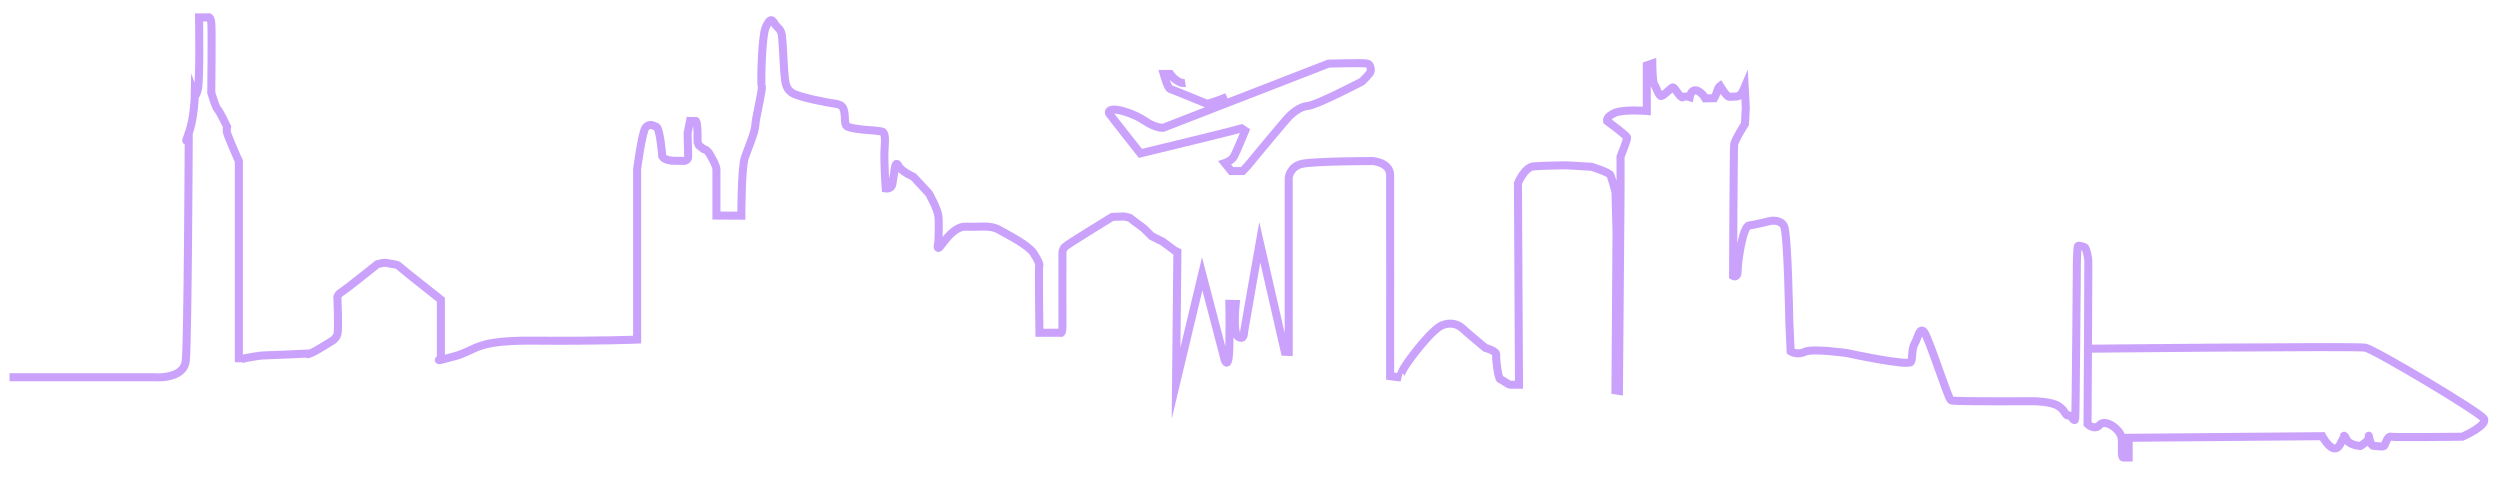
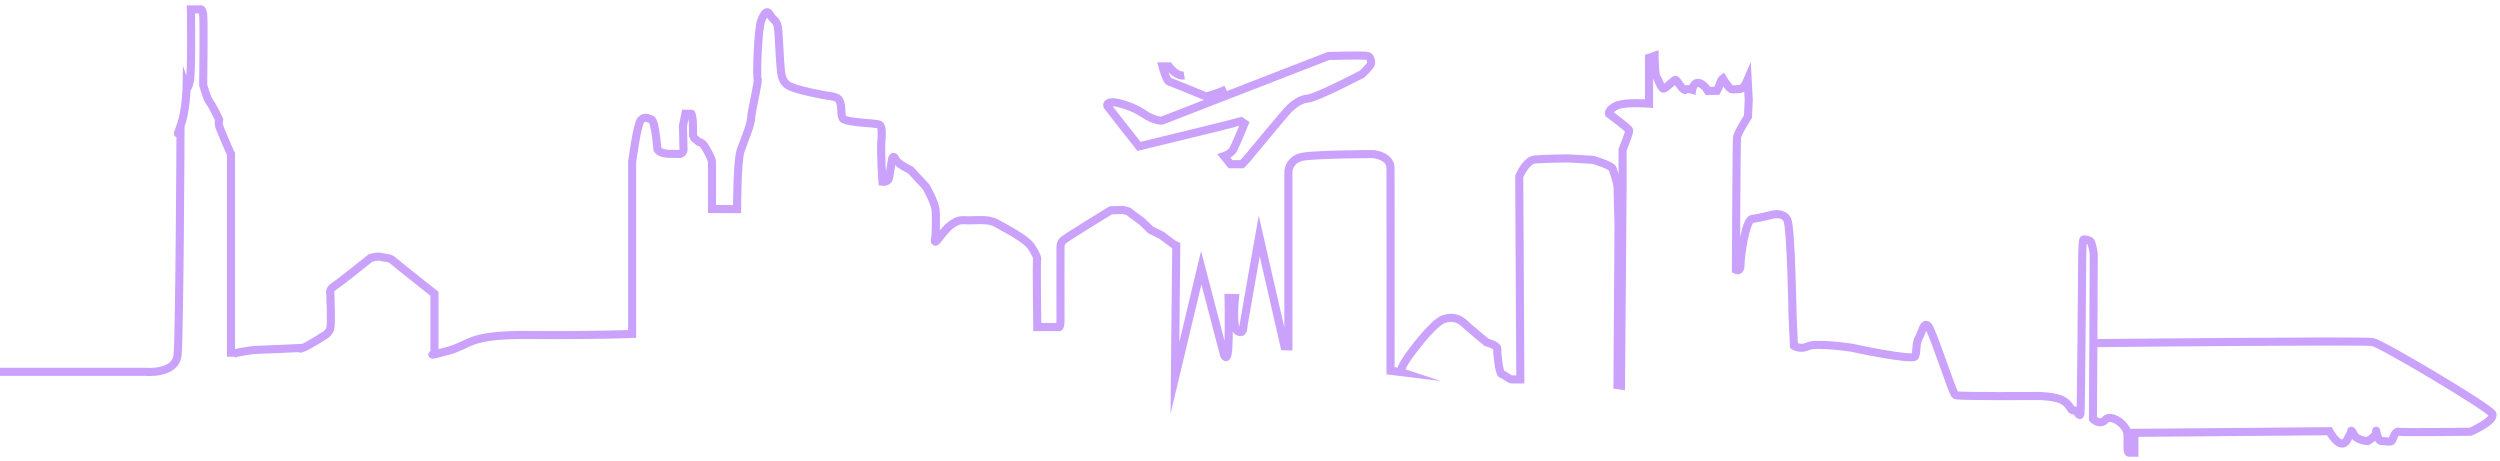
- <svg xmlns="http://www.w3.org/2000/svg" version="1.1" id="Layer_1" x="0px" y="0px" viewBox="0 0 1866.2 357" style="enable-background:new 0 0 1866.2 357;" xml:space="preserve">
+ <svg xmlns="http://www.w3.org/2000/svg" version="1.1" id="Layer_1" x="0px" y="0px" viewBox="0 0 1852.9 341" style="enable-background:new 0 0 1852.9 341;" xml:space="preserve">
  <style type="text/css">
	.st0{fill:none;stroke:#CAA2FC;stroke-width:6;stroke-miterlimit:10;}
</style>
-   <path class="st0" d="M7.1,281.6h108.1c0,0,22,2,23.5-12.4c1.5-14.3,2.2-167.7,2.2-167.7s-4.2,9.2,0-2.2c4.2-11.3,4.5-28.4,4.5-28.4  s0.8,2.2,2.4-4.8c1.5-7.1,0.8-53.1,0.8-53.1h6.4c0,0,2-1.5,2.7,3.8c0.6,5.5,0,52.3,0,52.3s2.9,10.4,4.8,12.6c2,2.3,7,12.9,7,12.9  s-0.6,2.4,0,4.7c0.6,2.3,7.4,17.9,7.4,17.9l1.4,3v150.2c0,0,0-2.3,6.1-3.3c6.1-1,9.8-1.8,13-1.8s32.6-1.4,32.6-1.4s-1.8,1.4,2.4-0.4  c4.2-1.8,16.1-9.4,16.1-9.4s2.4-1.5,3.4-4.7c1-3.1,0-26.2,0-26.2s-1.1-2.6,3.1-5.2c4.2-2.7,26.6-20.7,26.6-20.7s5.2-1.8,8.2-0.8  c3.1,0.8,6.5,0.6,8.3,2.4c1.8,1.8,31,24.8,31,24.8V268c0,0-7.4,2.9,10.1-2c17.6-4.8,14.6-12.2,60.6-11.7c46,0.4,75.8-0.8,75.8-0.8  V126.3c0,0,3.7-28.5,6.5-31.3c2.9-2.9,4.8-1.5,7.8-0.4c2.9,1.2,4.5,22.3,4.5,22.3c2,3,8.1,3.1,8.1,3.1l8.6,0.1c0,0,2.6-0.6,2.6-3.1  c0-2.4-0.4-14.5-0.4-17.2c0-0.3,0-0.6,0-0.6l1.8-8.9l4.2,0.1c0,0,0.1-1.1,0.8,1.7c0.6,2.9,0.6,8.3,0.6,8.3v5.7l1,2.4l3.4,2.7  c0,0,2.6,0.1,4.8,4.1c2.3,4,4.9,8.5,4.9,11.3c0,2.8,0,34.3,0,34.3l18.6,0.1c0,0,0-35.6,2.6-43.3c2.6-7.6,7.5-18.7,7.8-23.9  c0.1-5.2,5.9-28.2,4.8-29.5c-0.8-1.2,0.1-37.8,2.9-43.7c2.7-5.9,4.2-7.2,6.4-3.5c2,3.7,4.8,3.8,5.7,8.9c0.8,5.1,1.5,25.5,2,29.4  c0.6,3.8,0,10.1,5.5,13.8c5.5,3.7,29.5,7.8,29.5,7.8s6.3,0.4,8.1,2.6c2,2.2,2,8.9,2,8.9s-0.1,3.4,1,5.3c1.1,2,14.1,3.1,14.1,3.1  s13,0.8,13.4,1.7c0.3,0.8,2,0.6,1.2,11.1c-0.8,10.6,0.8,31,0.8,31s4.2,0.6,4.9-3.1s2-12.9,2-12.9s0.8-4.8,2.7-0.8  c1.8,4,11.1,8.1,11.1,8.1l11.5,12.4c0,0,6.7,11.7,7.1,17.1c0.6,5.2,0,19.4,0,19.4s-1.4,5.1,0.3,4.1c1.7-0.8,10.2-16.3,20.2-15.8  c10.1,0.5,18-1.5,24.7,2.3c6.7,3.8,21.7,11.3,25.7,17.3s4.8,9,4.4,9.2c-0.6,0.1,0.1,50.4,0.1,50.4h16.4c0,0,0.8-0.6,0.8-4.8  c-0.1-4.2,0-54.5,0-54.5s-0.1-3,1.8-4.8c2-2,35.4-22.4,35.4-22.4l8.9-0.3c0,0,4.4,0.8,4.9,1.5c0.6,0.7,7.8,5.9,8.9,6.7  c1.1,0.8,6.7,6.5,6.7,6.5l8.3,4.1l8.5,6.4l2.4,1.2l-1,98.1l19.5-81.7l16.9,64.6c0,0,3.1,8.1,3.4-10.8c0.3-18.8,0-31.4,0-31.4  l4.7,0.1c0,0-2.4,22.3,2,24.6c4.4,2.4,4.1-2.2,4.4-4.5c0.3-2.4,11.6-66.1,11.6-66.1l18.7,81.7l2.9,0.1v-51.6v-78.4  c0,0,0.7-8.6,10.4-10.5s52.4-2,52.4-2s12.6,1,12.9,10.2c0.1,9.2,0,150.4,0,150.4l8.2,1c0,0-2.4-0.8,4.8-11.2  c7.4-10.4,19.7-25.5,26.1-27.9c6.4-2.4,11.3-0.7,14.9,2.4c3.5,3.3,17.1,14.6,17.1,14.6s8.5,2.2,8.1,5.1c-0.4,2.9,1.4,18,3.1,18.4  c1.7,0.4,6,4,7.4,4s6.5,0,6.5,0l-0.8-150.4c0,0,4.8-11.9,11.6-12.6c6.7-0.6,24.7-0.8,24.7-0.8l18.6,1.1c0,0,13.8,4.2,14.3,6.5  c0.6,2.3,3.7,10.4,3.7,14.2c0,3.8,0.7,27.7,0.7,27.7l-0.8,118.5l2.6,0.4l1.2-147.1v-27.7c0,0,5.1-12.7,4.9-14.3  c-0.1-1.5-15-12.4-15-12.4s-0.8-3.1,5.7-6c6.5-2.9,24-1.5,24-1.5V48.8l4.1-1.4c0,0,0.1,14.2,1.5,15.7c1.2,1.5,3.4,8.8,5.2,8.6  c1.8-0.1,7.8-6.8,8.9-6.5c1.2,0.3,5.7,8.6,7.2,7.4c1.5-1.2,5.1-0.1,5.1-0.1s0.8-4.7,3.8-5.1c2.9-0.4,6.4,3.8,6.4,3.8l1.4,2.2  l6.7-0.1c0,0,1.8-3.3,2.4-5.7c0.6-2.4,2-3.4,2-3.4s4.9,8.3,7.1,8.1c2.2-0.1,5.5-0.3,5.5-0.3s0.8,0.1,2.4-1.2  c1.5-1.2,3.4-5.7,3.4-5.7l0.8,15l-0.6,12.4c0,0-7.8,12.2-8.1,15.4c-0.4,3.3-0.8,98.1-0.8,98.1s3.5,2,3.4-3.7  c-0.1-5.7,3.7-33.5,8.6-34c4.9-0.6,15.4-3.3,15.4-3.3s7.8-1.7,10.6,3.7c2.9,5.3,4,71.8,4,71.8l1,21.8c0,0,4.8,3.1,10.6,0.3  c5.9-2.7,31.6,1,31.6,1s46,10,47.6,6.5c1.5-3.4,0.3-9.4,2.7-13.5c2.4-4.1,3.5-12.2,6.8-9.2c3.3,2.9,18.2,50.4,20.4,51.5  c2.3,1,61.8,0.6,61.8,0.6s12.6,0.1,18.2,3.5s5.2,7.6,7.6,7.1c2.4-0.6,4.7,6.4,5.1,2.2c0.4-4.1,1.2-109.1,1.2-109.1  s-0.1-19.8,1.1-19.8c1.2,0,4.8,0.7,5.3,1.7c0.6,1,2,6,2.2,9.5c0.1,3.4-0.6,121.9-0.6,121.9s5.2,5.2,9.2,0.6  c4-4.6,15.7,3.4,16.3,10.2s-0.6,14.2,1.2,14.2c1.8,0,4,0,4,0v-14.7l144.5-1.2c0,0,8.2,15.3,13.2,6.4c4.9-8.9,2.9-6.4,2.9-6.4  s0.1-1.7,2.2,2.6c2.1,4.3,10.2,4.7,10.2,4.7s6.7-3.7,6.3-7c-0.4-3.3,0.7,7.1,3.8,7s7.1,1.2,7.9-0.4c0.8-1.7,2.4-7.2,4.8-6.5  c2.4,0.6,53.3,0,53.3,0s19-8.3,16.1-13.4c-2.7-4.8-81.9-51.9-88.6-53.1c-6.7-1.2-205.4,0.8-205.4,0.8" />
-   <path class="st0" d="M851.3,114.5c0,0,67.6-16.4,70-17.2s5.5-1.5,5.5-1.5l2.7,1.8c0,0-6.7,16.3-8.5,19.4c-1.8,3.1-6.7,4.7-6.7,4.7  l4.8,6h8.5l3.5-3.7c0,0,30.3-36.7,31.9-37.8c1.5-1.2,7-6.7,13.2-7.1c6.4-0.4,40.4-18.2,40.4-18.2s6.5-6,6.7-7.9  c0.1-2-0.4-4.7-2.4-5.5s-29.2,0-29.2,0L868.3,95.4c0,0-5.5,0.4-13.6-5.1c-8.1-5.5-19-8.5-22.7-8.5c-3.7,0-4.7,1.2-4.1,2.9  C828.8,86,851.3,114.5,851.3,114.5z" />
-   <path class="st0" d="M884.8,61.9c-6,1-11.3-6.7-11.3-6.7h-4.8c0,0,2.9,10.6,4.8,11.2c2,0.6,27.5,11.1,27.5,11.1s7.5-1.8,14.9-5.2" />
+   <path class="st0" d="M0,275.6h108.1c0,0,22,2,23.5-12.4c1.5-14.3,2.2-167.7,2.2-167.7s-4.2,9.2,0-2.2c4.2-11.3,4.5-28.4,4.5-28.4  s0.8,2.2,2.4-4.8C142.2,53,141.5,7,141.5,7h6.4c0,0,2-1.5,2.7,3.8c0.6,5.5,0,52.3,0,52.3s2.9,10.4,4.8,12.6c2,2.3,7,12.9,7,12.9  s-0.6,2.4,0,4.7c0.6,2.3,7.4,17.9,7.4,17.9l1.4,3v150.2c0,0,0-2.3,6.1-3.3s9.8-1.8,13-1.8s32.6-1.4,32.6-1.4s-1.8,1.4,2.4-0.4  s16.1-9.4,16.1-9.4s2.4-1.5,3.4-4.7c1-3.1,0-26.2,0-26.2s-1.1-2.6,3.1-5.2c4.2-2.7,26.6-20.7,26.6-20.7s5.2-1.8,8.2-0.8  c3.1,0.8,6.5,0.6,8.3,2.4c1.8,1.8,31,24.8,31,24.8V262c0,0-7.4,2.9,10.1-2c17.6-4.8,14.6-12.2,60.6-11.7c46,0.4,75.8-0.8,75.8-0.8  V120.3c0,0,3.7-28.5,6.5-31.3c2.9-2.9,4.8-1.5,7.8-0.4c2.9,1.2,4.5,22.3,4.5,22.3c2,3,8.1,3.1,8.1,3.1l8.6,0.1c0,0,2.6-0.6,2.6-3.1  c0-2.4-0.4-14.5-0.4-17.2c0-0.3,0-0.6,0-0.6l1.8-8.9l4.2,0.1c0,0,0.1-1.1,0.8,1.7c0.6,2.9,0.6,8.3,0.6,8.3v5.7l1,2.4l3.4,2.7  c0,0,2.6,0.1,4.8,4.1c2.3,4,4.9,8.5,4.9,11.3c0,2.8,0,34.3,0,34.3l18.6,0.1c0,0,0-35.6,2.6-43.3c2.6-7.6,7.5-18.7,7.8-23.9  c0.1-5.2,5.9-28.2,4.8-29.5c-0.8-1.2,0.1-37.8,2.9-43.7c2.7-5.9,4.2-7.2,6.4-3.5c2,3.7,4.8,3.8,5.7,8.9c0.8,5.1,1.5,25.5,2,29.4  c0.6,3.8,0,10.1,5.5,13.8c5.5,3.7,29.5,7.8,29.5,7.8s6.3,0.4,8.1,2.6c2,2.2,2,8.9,2,8.9s-0.1,3.4,1,5.3c1.1,2,14.1,3.1,14.1,3.1  s13,0.8,13.4,1.7c0.3,0.8,2,0.6,1.2,11.1c-0.8,10.6,0.8,31,0.8,31s4.2,0.6,4.9-3.1s2-12.9,2-12.9s0.8-4.8,2.7-0.8  c1.8,4,11.1,8.1,11.1,8.1l11.5,12.4c0,0,6.7,11.7,7.1,17.1c0.6,5.2,0,19.4,0,19.4s-1.4,5.1,0.3,4.1c1.7-0.8,10.2-16.3,20.2-15.8  c10.1,0.5,18-1.5,24.7,2.3s21.7,11.3,25.7,17.3s4.8,9,4.4,9.2c-0.6,0.1,0.1,50.4,0.1,50.4h16.4c0,0,0.8-0.6,0.8-4.8  c-0.1-4.2,0-54.5,0-54.5s-0.1-3,1.8-4.8c2-2,35.4-22.4,35.4-22.4l8.9-0.3c0,0,4.4,0.8,4.9,1.5c0.6,0.7,7.8,5.9,8.9,6.7  c1.1,0.8,6.7,6.5,6.7,6.5l8.3,4.1l8.5,6.4l2.4,1.2l-1,98.1l19.5-81.7l16.9,64.6c0,0,3.1,8.1,3.4-10.8c0.3-18.8,0-31.4,0-31.4  l4.7,0.1c0,0-2.4,22.3,2,24.6c4.4,2.4,4.1-2.2,4.4-4.5c0.3-2.4,11.6-66.1,11.6-66.1l18.7,81.7l2.9,0.1v-51.6v-78.4  c0,0,0.7-8.6,10.4-10.5s52.4-2,52.4-2s12.6,1,12.9,10.2c0.1,9.2,0,150.4,0,150.4l8.2,1c0,0-2.4-0.8,4.8-11.2  c7.4-10.4,19.7-25.5,26.1-27.9s11.3-0.7,14.9,2.4c3.5,3.3,17.1,14.6,17.1,14.6s8.5,2.2,8.1,5.1s1.4,18,3.1,18.4s6,4,7.4,4  s6.5,0,6.5,0l-0.8-150.4c0,0,4.8-11.9,11.6-12.6c6.7-0.6,24.7-0.8,24.7-0.8l18.6,1.1c0,0,13.8,4.2,14.3,6.5  c0.6,2.3,3.7,10.4,3.7,14.2s0.7,27.7,0.7,27.7l-0.8,118.5l2.6,0.4l1.2-147.1V111c0,0,5.1-12.7,4.9-14.3c-0.1-1.5-15-12.4-15-12.4  s-0.8-3.1,5.7-6s24-1.5,24-1.5v-34l4.1-1.4c0,0,0.1,14.2,1.5,15.7c1.2,1.5,3.4,8.8,5.2,8.6c1.8-0.1,7.8-6.8,8.9-6.5  c1.2,0.3,5.7,8.6,7.2,7.4s5.1-0.1,5.1-0.1s0.8-4.7,3.8-5.1c2.9-0.4,6.4,3.8,6.4,3.8l1.4,2.2l6.7-0.1c0,0,1.8-3.3,2.4-5.7  c0.6-2.4,2-3.4,2-3.4s4.9,8.3,7.1,8.1c2.2-0.1,5.5-0.3,5.5-0.3s0.8,0.1,2.4-1.2c1.5-1.2,3.4-5.7,3.4-5.7l0.8,15l-0.6,12.4  c0,0-7.8,12.2-8.1,15.4c-0.4,3.3-0.8,98.1-0.8,98.1s3.5,2,3.4-3.7s3.7-33.5,8.6-34c4.9-0.6,15.4-3.3,15.4-3.3s7.8-1.7,10.6,3.7  c2.9,5.3,4,71.8,4,71.8l1,21.8c0,0,4.8,3.1,10.6,0.3c5.9-2.7,31.6,1,31.6,1s46,10,47.6,6.5c1.5-3.4,0.3-9.4,2.7-13.5  c2.4-4.1,3.5-12.2,6.8-9.2c3.3,2.9,18.2,50.4,20.4,51.5c2.3,1,61.8,0.6,61.8,0.6s12.6,0.1,18.2,3.5s5.2,7.6,7.6,7.1  c2.4-0.6,4.7,6.4,5.1,2.2c0.4-4.1,1.2-109.1,1.2-109.1s-0.1-19.8,1.1-19.8s4.8,0.7,5.3,1.7c0.6,1,2,6,2.2,9.5  c0.1,3.4-0.6,121.9-0.6,121.9s5.2,5.2,9.2,0.6s15.7,3.4,16.3,10.2s-0.6,14.2,1.2,14.2c1.8,0,4,0,4,0v-14.7l144.5-1.2  c0,0,8.2,15.3,13.2,6.4c4.9-8.9,2.9-6.4,2.9-6.4s0.1-1.7,2.2,2.6c2.1,4.3,10.2,4.7,10.2,4.7s6.7-3.7,6.3-7c-0.4-3.3,0.7,7.1,3.8,7  s7.1,1.2,7.9-0.4c0.8-1.7,2.4-7.2,4.8-6.5c2.4,0.6,53.3,0,53.3,0s19-8.3,16.1-13.4c-2.7-4.8-81.9-51.9-88.6-53.1  s-205.4,0.8-205.4,0.8" />
+   <path class="st0" d="M844.2,108.5c0,0,67.6-16.4,70-17.2s5.5-1.5,5.5-1.5l2.7,1.8c0,0-6.7,16.3-8.5,19.4s-6.7,4.7-6.7,4.7l4.8,6h8.5  l3.5-3.7c0,0,30.3-36.7,31.9-37.8c1.5-1.2,7-6.7,13.2-7.1c6.4-0.4,40.4-18.2,40.4-18.2s6.5-6,6.7-7.9c0.1-2-0.4-4.7-2.4-5.5  s-29.2,0-29.2,0L861.2,89.4c0,0-5.5,0.4-13.6-5.1s-19-8.5-22.7-8.5s-4.7,1.2-4.1,2.9C821.7,80,844.2,108.5,844.2,108.5z" />
+   <path class="st0" d="M877.7,55.9c-6,1-11.3-6.7-11.3-6.7h-4.8c0,0,2.9,10.6,4.8,11.2c2,0.6,27.5,11.1,27.5,11.1s7.5-1.8,14.9-5.2" />
</svg>
